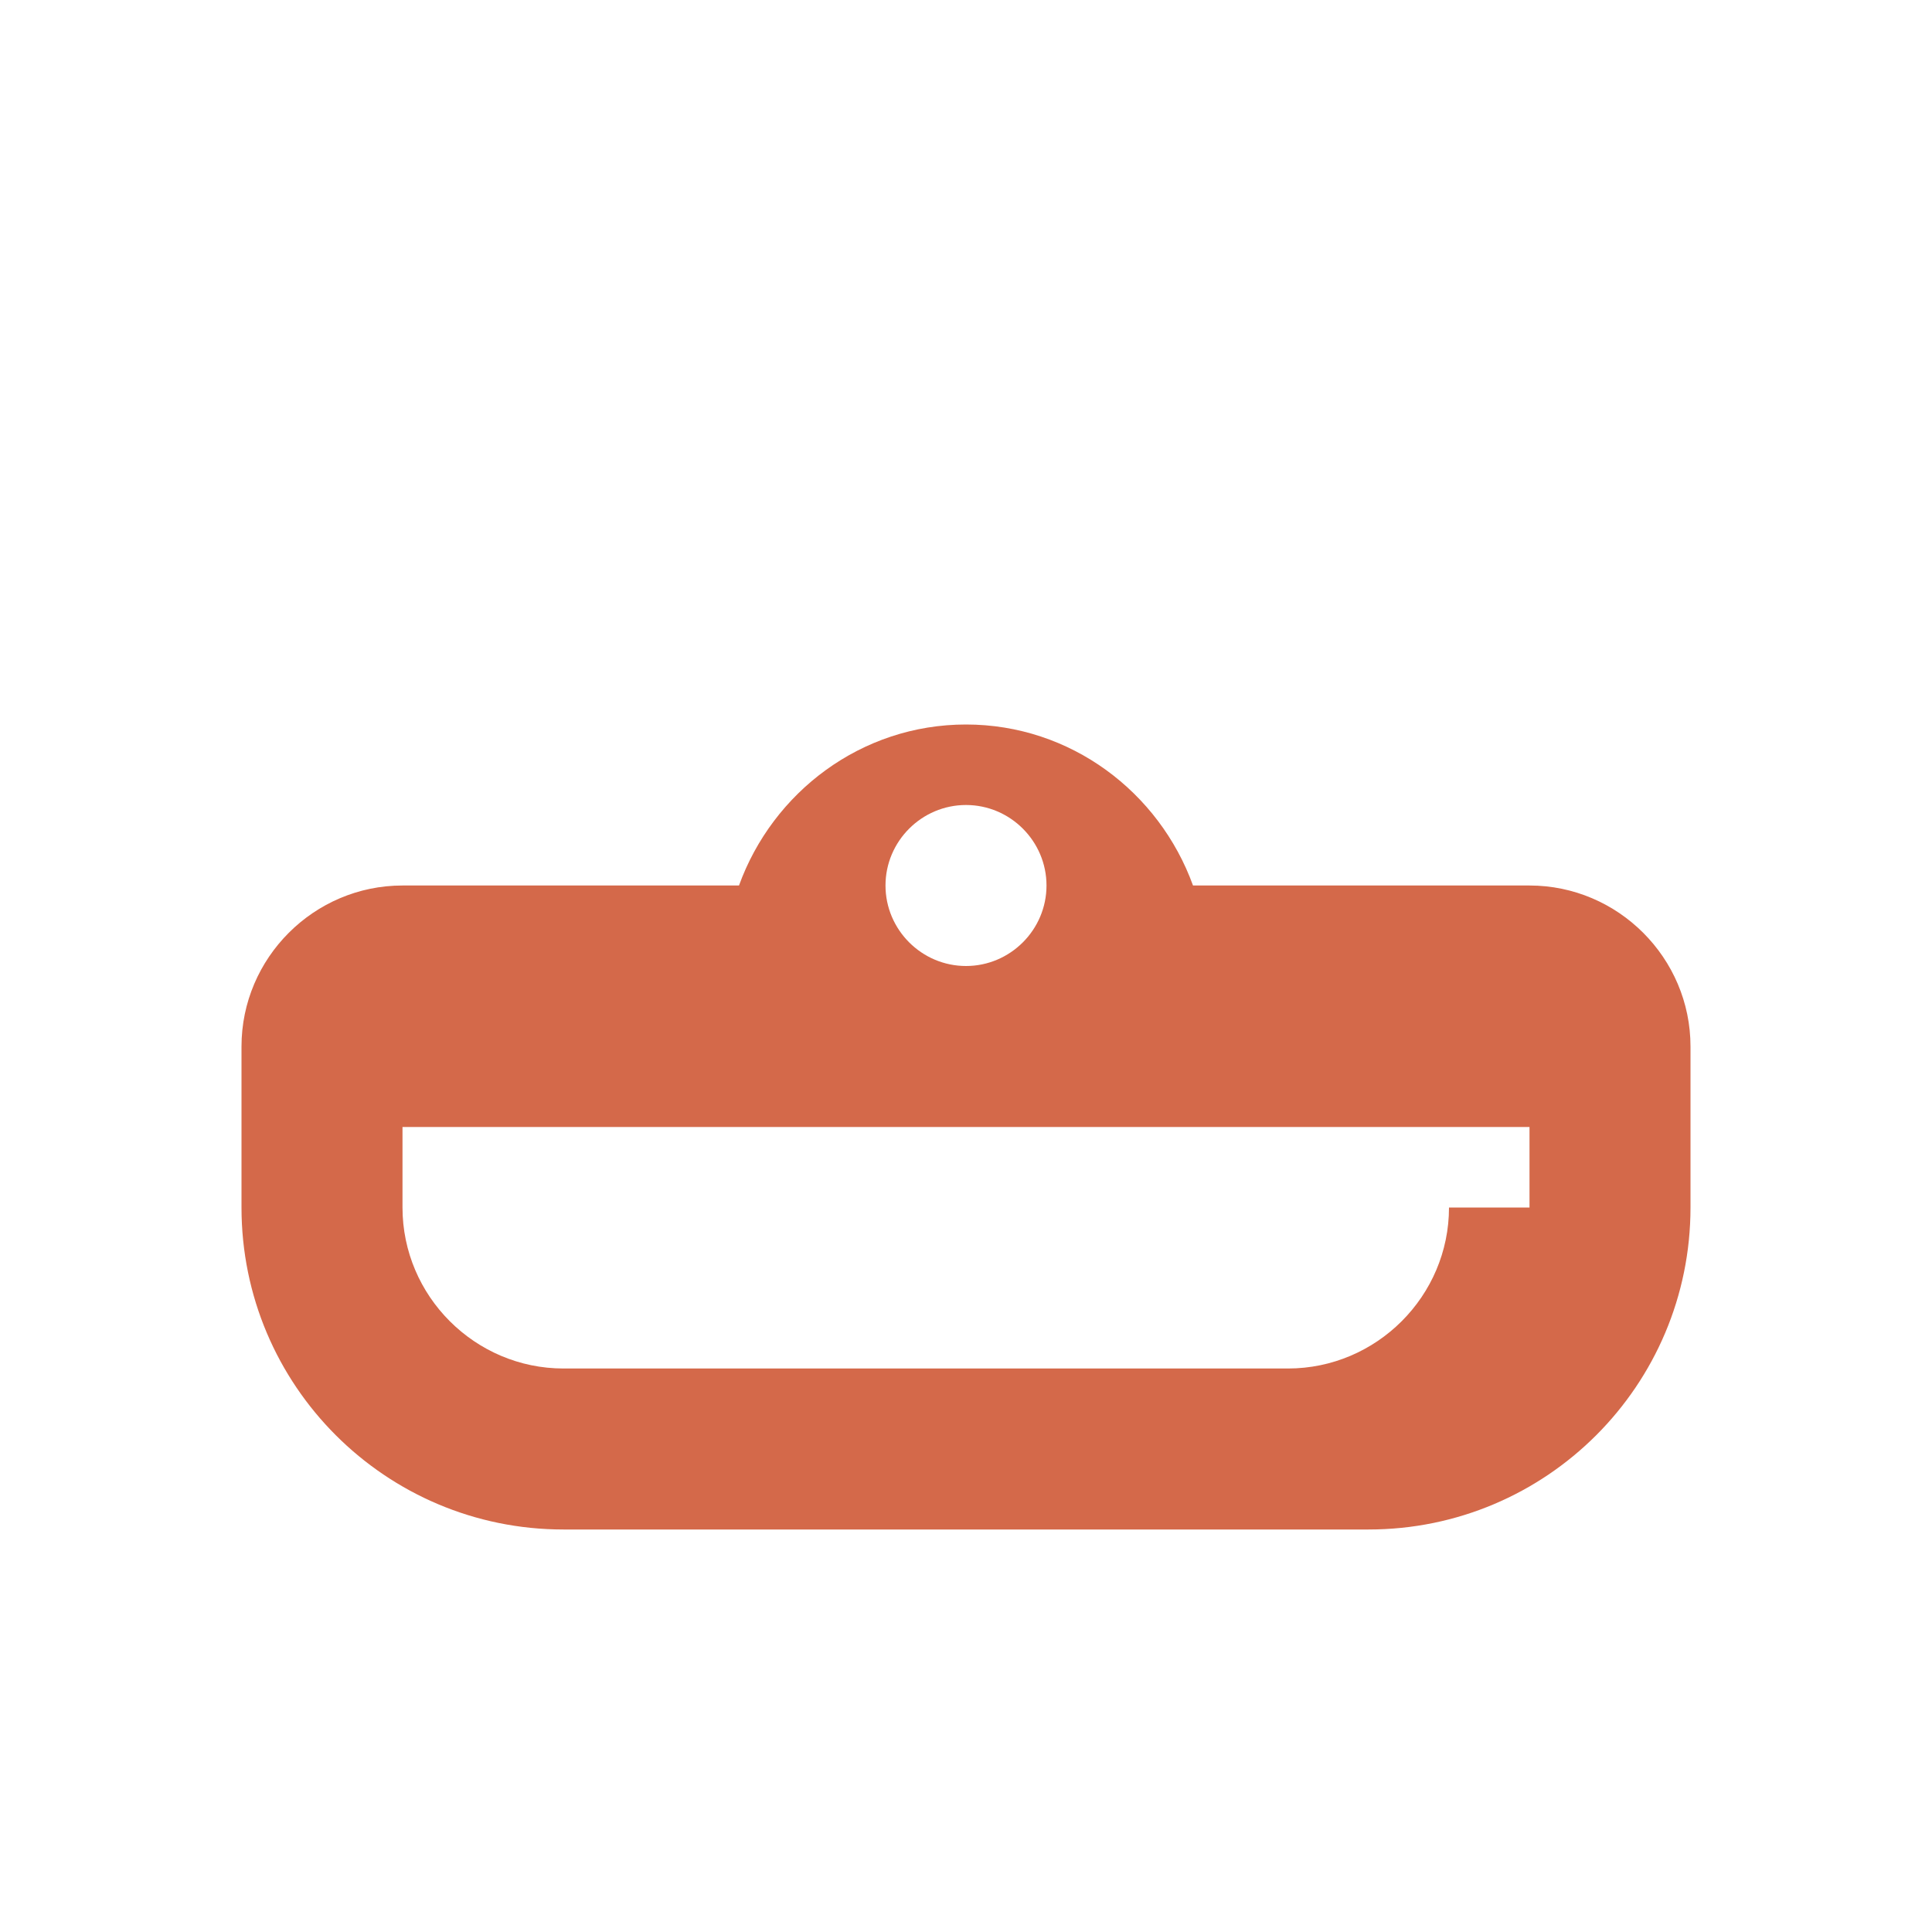
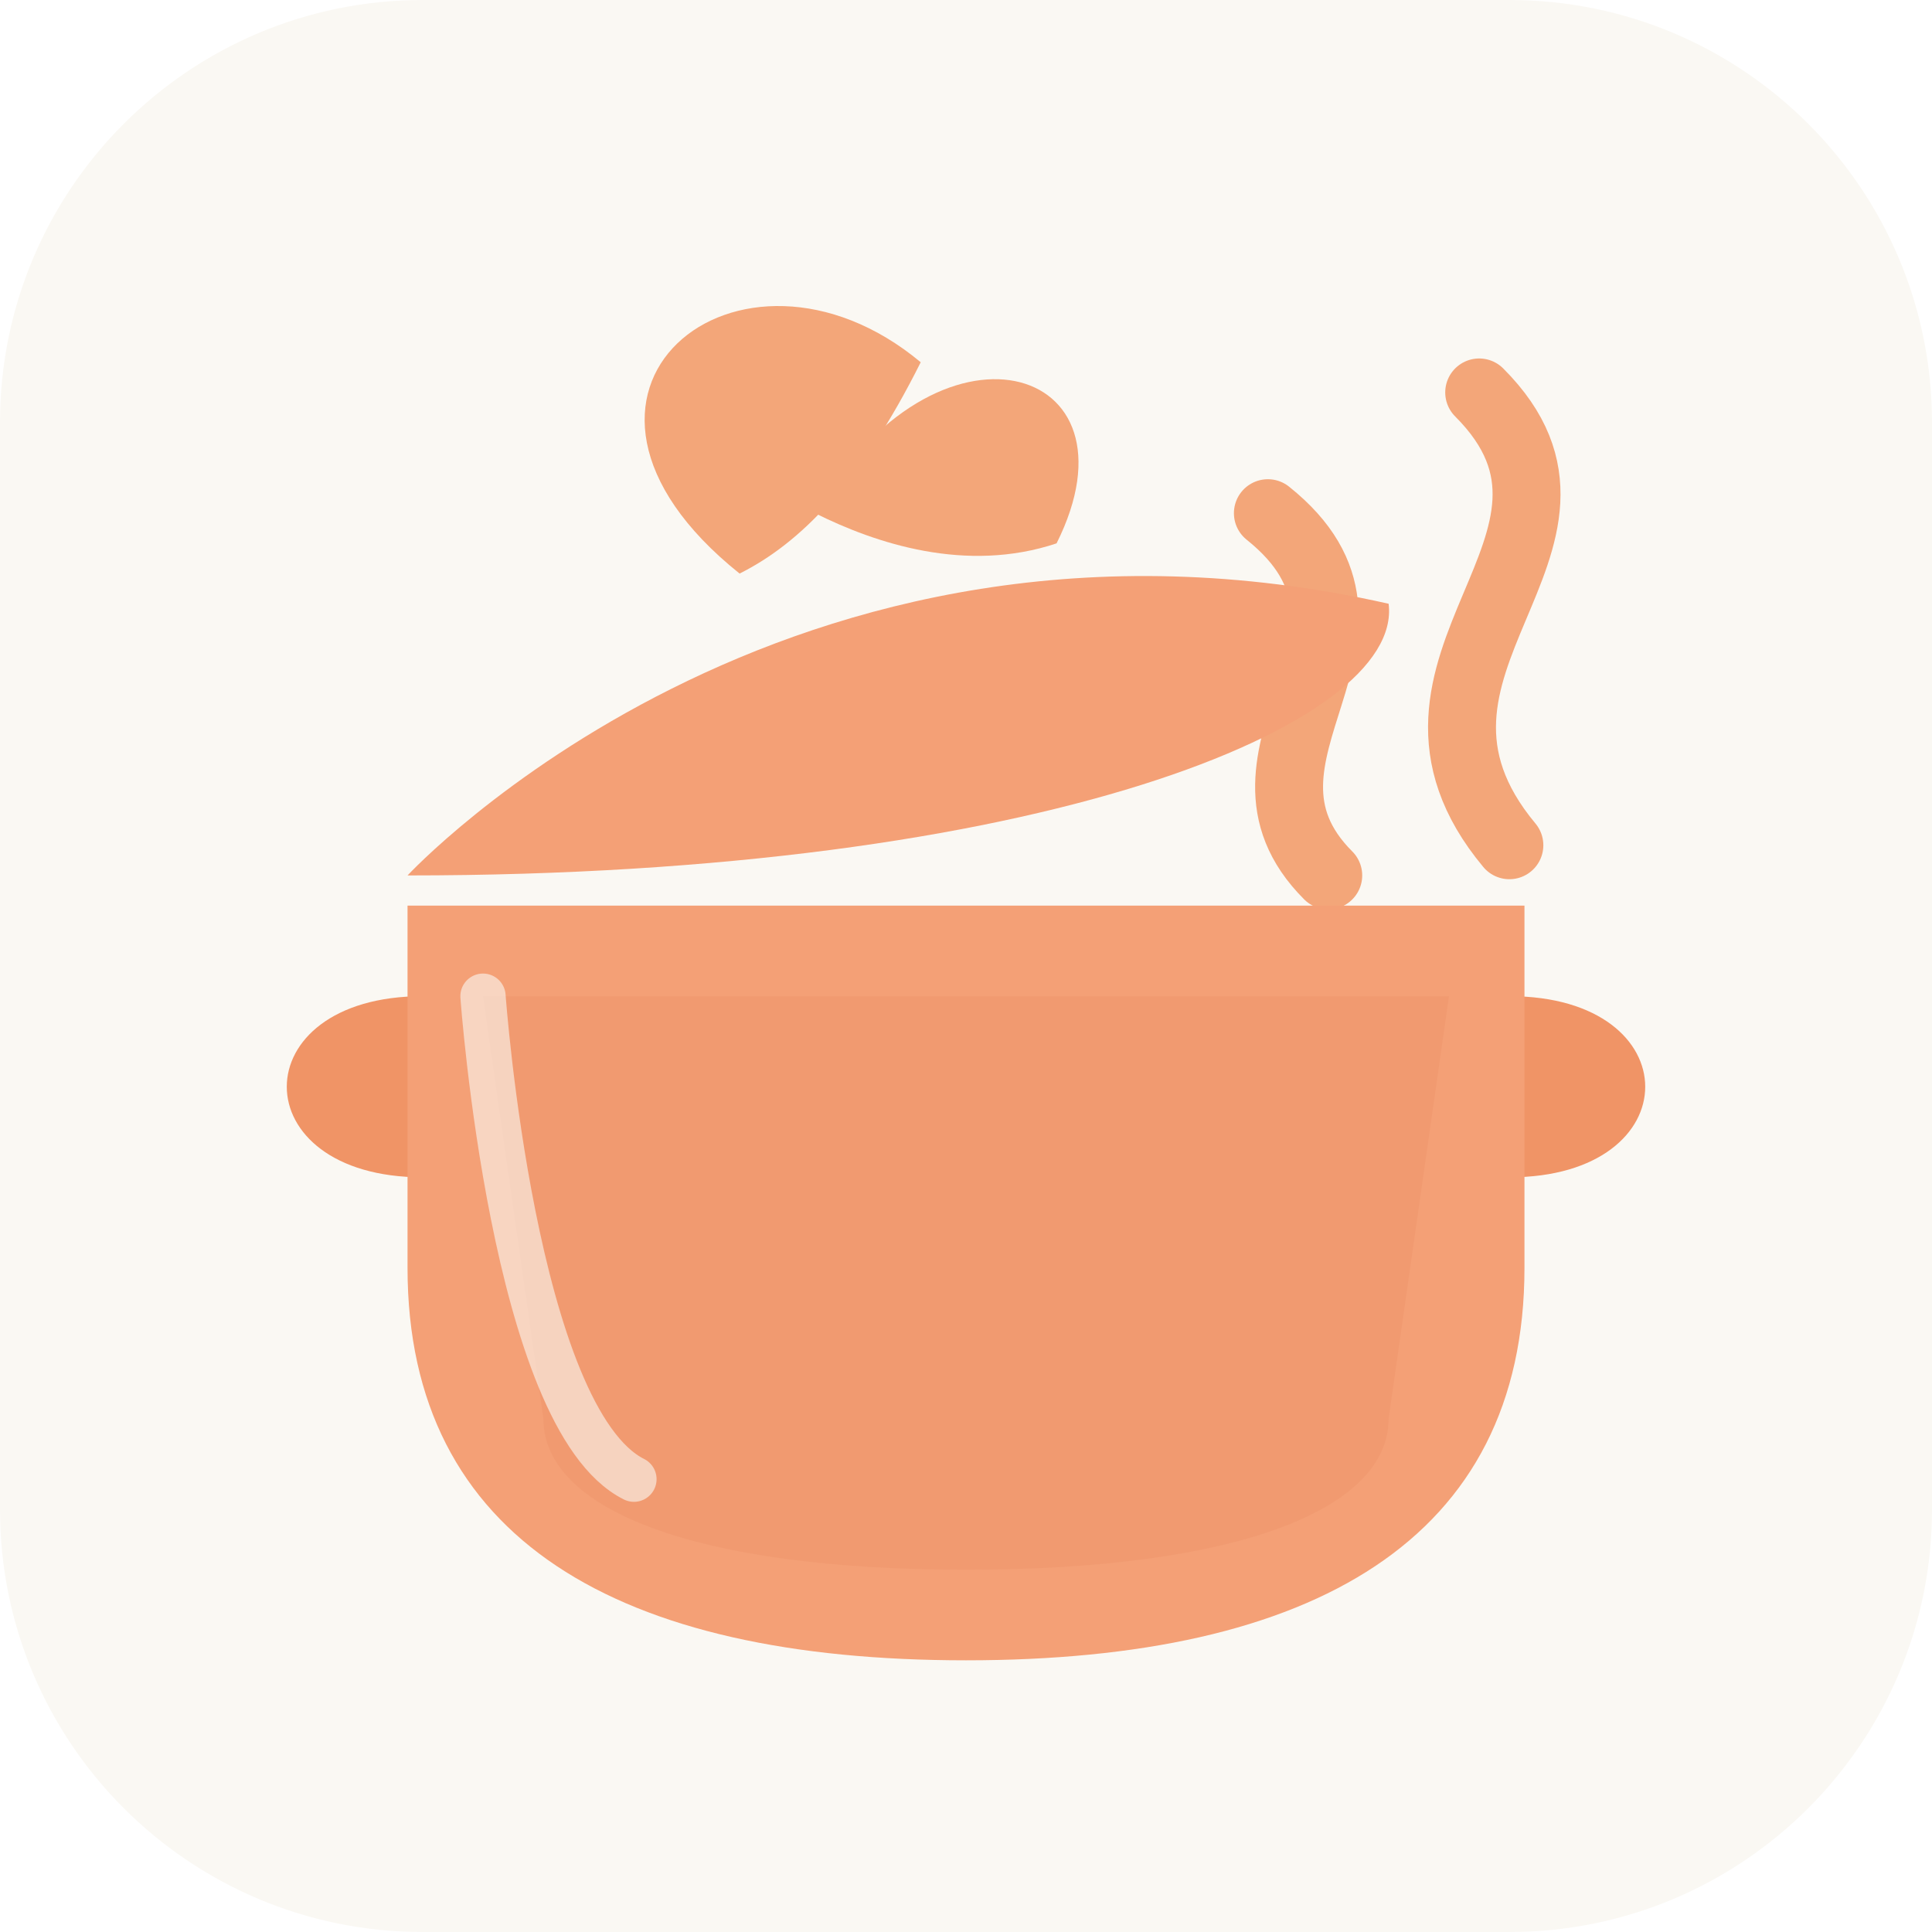
- <svg xmlns="http://www.w3.org/2000/svg" viewBox="0 0 24 24" fill="#D4694A">
-   <path d="M19 11h-4.18C14.4 9.84 13.3 9 12 9s-2.4.84-2.82 2H5c-1.1 0-2 .9-2 2v2c0 2.21 1.79 4 4 4h10c2.21 0 4-1.79 4-4v-2c0-1.1-.9-2-2-2zm-7-1c.55 0 1 .45 1 1s-.45 1-1 1-1-.45-1-1 .45-1 1-1zm6 5c0 1.1-.9 2-2 2H7c-1.1 0-2-.9-2-2v-1h14v1z" />
+ <svg xmlns="http://www.w3.org/2000/svg" viewBox="0 0 128 128" width="128" height="128">
+   <rect width="128" height="128" rx="28" fill="#FAF8F3" />
+   <g transform="translate(4, 4)">
+     <path d="M 94,22 C 104,32 86,40 96,52 M 80,30 C 90,38 76,46 84,54" fill="none" stroke="#F3A679" stroke-width="4.5" stroke-linecap="round" />
+     <path d="M 45,34 C 30,22 45,10 57,20 C 53,28 49,32 45,34 Z" fill="#F3A679" />
+     <path d="M 50,30 C 58,16 72,20 66,32 C 60,34 54,32 50,30 Z" fill="#F3A679" />
+     <path d="M 23,54 C 23,54 48,27 88,36 C 89,44 65,54 23,54 Z" fill="#F4A076" />
+     <path d="M 24,62 C 12,62 12,74 24,74 Z" fill="#F09466" />
+     <path d="M 96,62 C 108,62 108,74 96,74 Z" fill="#F09466" />
+     <path d="M 23,56 L 97,56 L 97,80 C 97,98 83,106 60,106 C 37,106 23,98 23,80 Z" fill="#F4A076" />
+     <path d="M 28,62 L 32,90 C 32,96 42,100 60,100 C 78,100 88,96 88,90 L 92,62 Z" fill="#DE7C53" opacity="0.15" />
+     <path d="M 28,62 C 28,62 30,90 38,94" fill="none" stroke="#FAF8F3" stroke-width="3" stroke-linecap="round" opacity="0.6" />
+   </g>
</svg>
